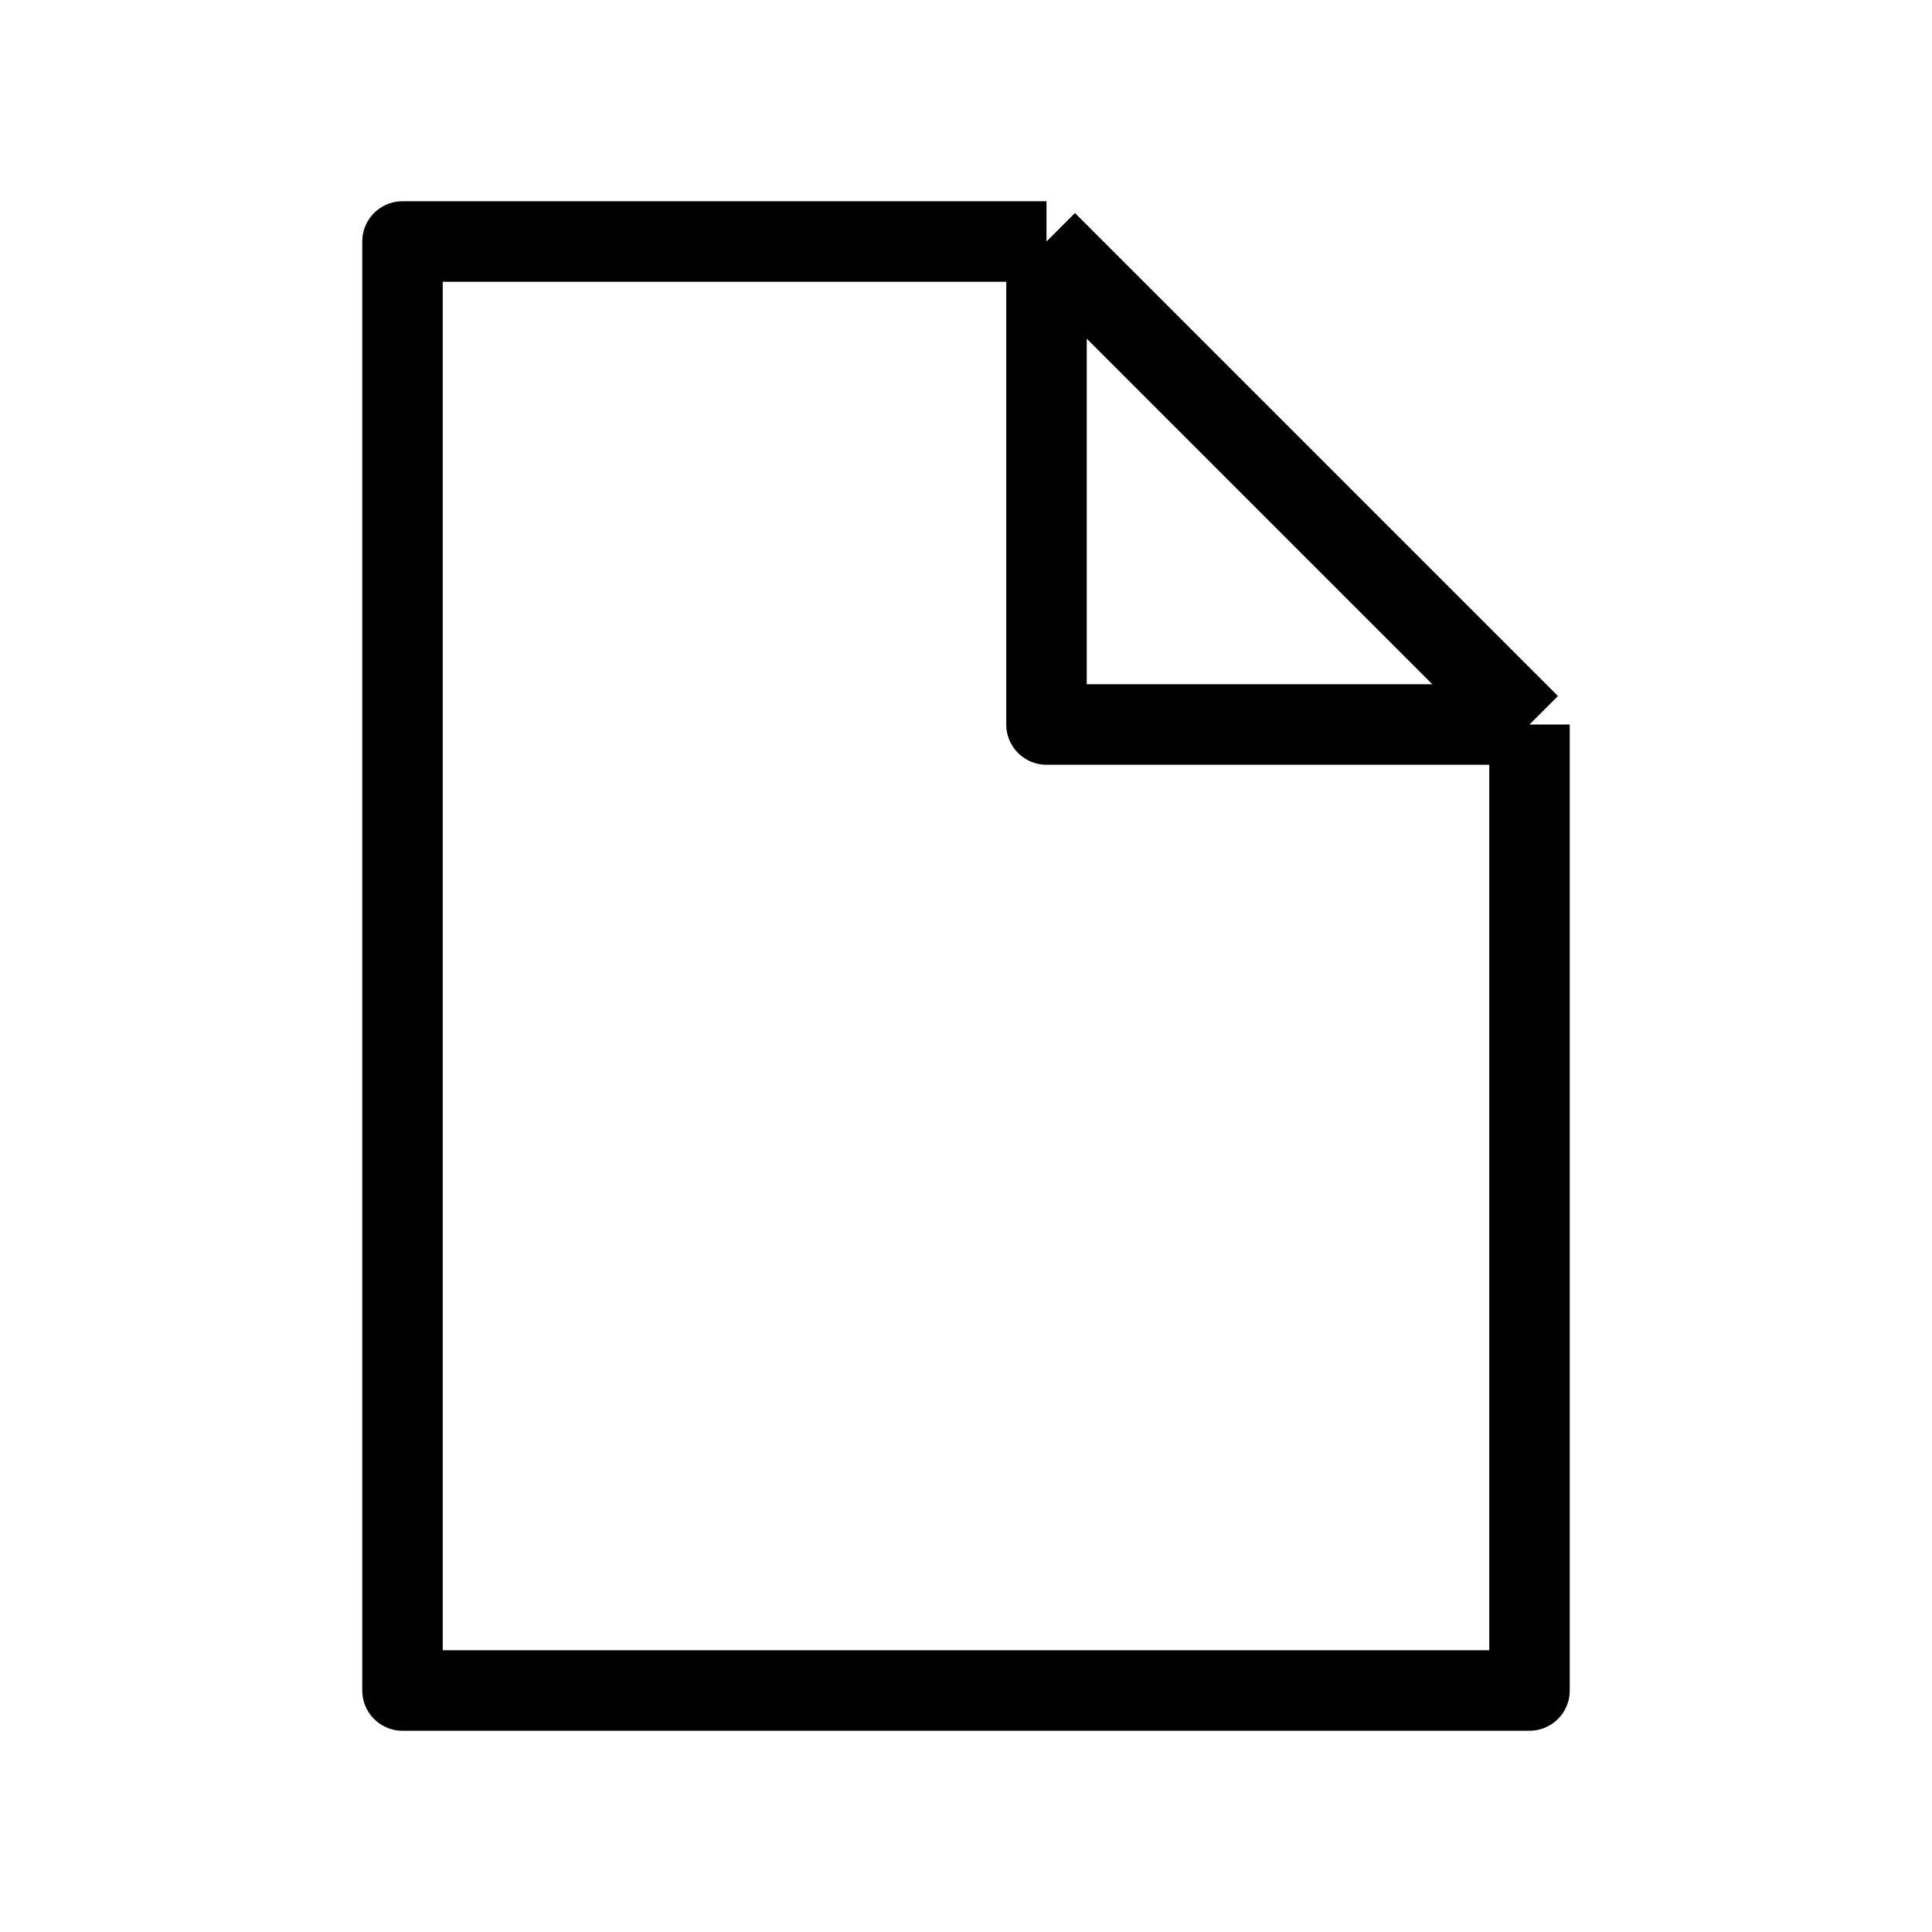
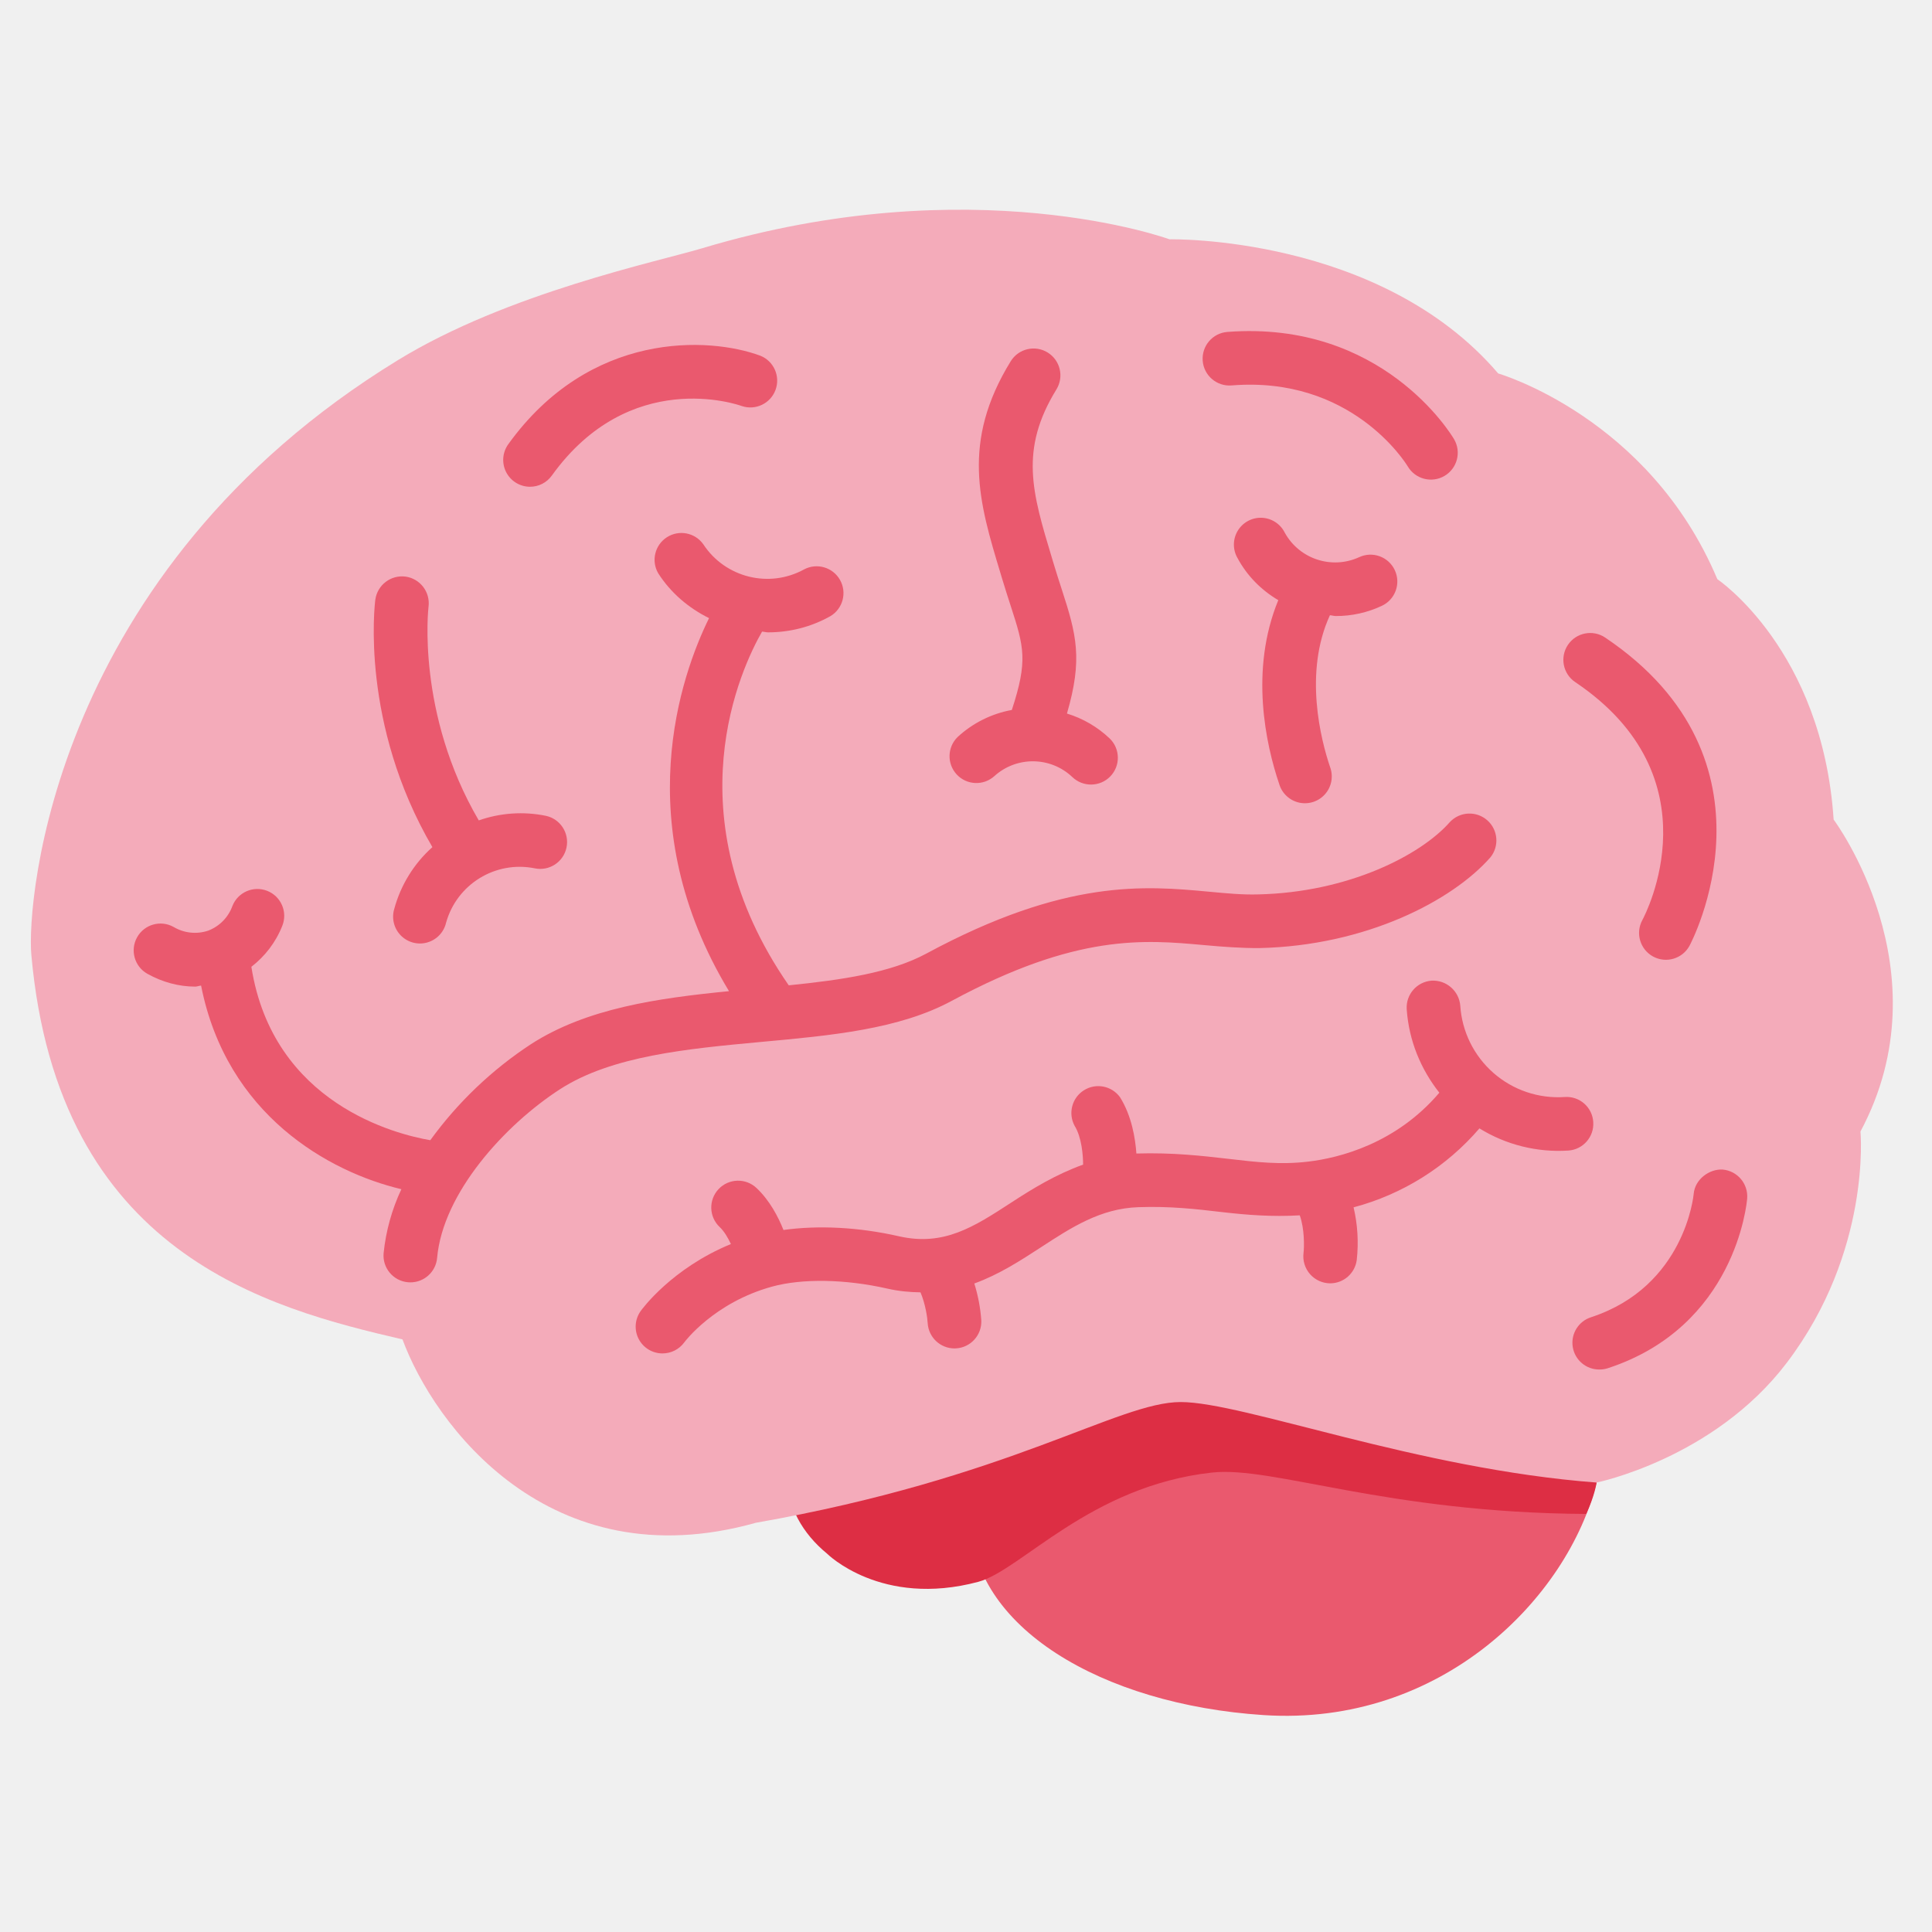
- <svg xmlns="http://www.w3.org/2000/svg" width="800px" height="800px" viewBox="0 0 24 24" fill="none">
-   <rect width="24" height="24" fill="white" />
-   <path d="M13 3L16 6L19 9M13 3L5 3L5 21L19 21L19 9M13 3L13 9L19 9" stroke="#000000" stroke-linejoin="round" />
+ <svg xmlns="http://www.w3.org/2000/svg" width="800px" height="800px" viewBox="0 0 36 36" aria-hidden="true" role="img" class="iconify iconify--twemoji" preserveAspectRatio="xMidYMid meet">
+   <path fill="#EA596E" d="M29.896 26.667c.003.283-.07.653-.146.958c-.531 2.145-2.889 4.552-6.208 4.333c-3.008-.198-5.458-1.642-5.458-3.667s2.444-3.667 5.458-3.667s6.335.018 6.354 2.043z">
+ 
+ </path>
+   <path fill="#DD2E44" d="M23.542 24.964c-1.619 0-5.314.448-6.162.448c-1.498 0-2.713.94-2.713 2.1c0 .558.286 1.062.744 1.438c0 0 1.006 1.009 2.818.525c.793-.212 2.083-1.786 4.354-2.036c1.131-.125 3.25.75 6.974.771c.16-.344.193-.583.193-.583c0-2.027-3.194-2.663-6.208-2.663z">
+ 
+ </path>
+   <path fill="#F4ABBA" d="M29.75 27.625s2.184-.443 3.542-2.229c1.583-2.083 1.375-4.312 1.375-4.312c1.604-3-.5-5.813-.5-5.813C33.958 12.104 32 10.792 32 10.792c-1.271-3.021-4.083-3.833-4.083-3.833c-2.208-2.583-6.125-2.5-6.125-2.5s-3.67-1.345-8.708.167c-.833.25-3.625.833-5.667 2.083C.981 10.649.494 16.793.584 17.792C1.083 23.375 5 24.375 7.5 24.958c.583 1.583 2.729 4.5 6.583 3.417c4.75-.833 6.75-2.25 7.917-2.25s4.417 1.25 7.75 1.5z">
+ 
+ </path>
+   <g fill="#EA596E">
+     <path d="M17.737 18.648c2.328-1.255 3.59-1.138 4.704-1.037c.354.032.689.057 1.028.055c1.984-.045 3.591-.881 4.302-1.69a.501.501 0 0 0-.752-.661c-.548.624-1.899 1.313-3.573 1.351c-.3.009-.601-.021-.913-.05c-1.195-.111-2.679-.247-5.271 1.152c-.665.359-1.577.492-2.565.592c-2.197-3.171-.875-5.933-.497-6.591c.037.002.073.014.111.014c.4 0 .802-.098 1.166-.304a.5.5 0 0 0-.492-.87a1.426 1.426 0 0 1-1.88-.467a.5.5 0 0 0-.841.539c.237.371.571.65.948.837c-.521 1.058-1.51 3.84.372 6.951c-1.324.13-2.65.317-3.688.986a7.182 7.182 0 0 0-1.878 1.791c-.629-.108-2.932-.675-3.334-3.231c.25-.194.452-.45.577-.766a.5.5 0 1 0-.93-.368a.772.772 0 0 1-.454.461a.777.777 0 0 1-.643-.07a.5.5 0 0 0-.486.874c.284.158.588.238.89.238c.037 0 .072-.017.109-.019c.476 2.413 2.383 3.473 3.732 3.794a3.69 3.69 0 0 0-.331 1.192a.5.5 0 0 0 .454.542l.045.002a.5.5 0 0 0 .498-.456c.108-1.213 1.265-2.48 2.293-3.145c.964-.621 2.375-.752 3.741-.879c1.325-.121 2.577-.237 3.558-.767zm12.866-1.504a.5.5 0 0 0 .878.48c.019-.034 1.842-3.449-1.571-5.744a.5.5 0 0 0-.558.83c2.644 1.778 1.309 4.326 1.251 4.434zM9.876 9.07a.497.497 0 0 0 .406-.208c1.45-2.017 3.458-1.327 3.543-1.295a.5.5 0 0 0 .345-.938c-.96-.356-3.177-.468-4.7 1.65a.5.5 0 0 0 .406.791zm13.072-1.888c2.225-.181 3.237 1.432 3.283 1.508a.5.5 0 0 0 .863-.507c-.054-.091-1.34-2.218-4.224-1.998a.5.5 0 0 0 .078.997zm9.15 14.611c-.246-.014-.517.181-.539.457c-.002.018-.161 1.719-1.91 2.294a.499.499 0 0 0 .157.975a.499.499 0 0 0 .156-.025c2.372-.778 2.586-3.064 2.594-3.161a.502.502 0 0 0-.458-.54z">
+ 
+ </path>
+     <path d="M7.347 16.934a.5.5 0 1 0 .965.26a1.423 1.423 0 0 1 1.652-1.014a.5.5 0 0 0 .205-.979a2.354 2.354 0 0 0-1.248.086c-1.166-1.994-.939-3.96-.936-3.981a.502.502 0 0 0-.429-.562a.503.503 0 0 0-.562.427c-.013.097-.28 2.316 1.063 4.614a2.376 2.376 0 0 0-.71 1.149zm11.179-2.47a1.069 1.069 0 0 1 1.455.015a.502.502 0 0 0 .707-.011a.5.5 0 0 0-.01-.707a2.004 2.004 0 0 0-.797-.465c.296-1.016.179-1.467-.096-2.312a20.6 20.6 0 0 1-.157-.498l-.03-.1c-.364-1.208-.605-2.005.087-3.13a.5.5 0 0 0-.852-.524c-.928 1.508-.587 2.637-.192 3.944l.03.1c.059.194.113.364.163.517c.247.761.322 1.016.02 1.936a2.022 2.022 0 0 0-1.01.504a.5.5 0 0 0 .682.731zm6.365-2.985a2 2 0 0 0 .859-.191a.5.5 0 0 0-.426-.905a1.072 1.072 0 0 1-1.384-.457a.5.5 0 1 0-.881.472c.18.336.448.601.76.785c-.537 1.305-.232 2.691.017 3.426a.5.5 0 1 0 .947-.319c-.168-.498-.494-1.756-.002-2.826c.038.002.073.015.11.015zm4.797 9.429a.497.497 0 0 0-.531-.467a1.825 1.825 0 0 1-1.947-1.703a.509.509 0 0 0-.533-.465a.502.502 0 0 0-.465.533c.041.59.266 1.122.608 1.555c-.804.946-1.857 1.215-2.444 1.284c-.519.062-.973.009-1.498-.053c-.481-.055-1.025-.118-1.698-.098l-.005.001c-.02-.286-.088-.703-.305-1.05a.501.501 0 0 0-.847.531c.134.215.159.558.159.725c-.504.181-.94.447-1.334.704c-.704.458-1.259.82-2.094.632c-.756-.173-1.513-.208-2.155-.118c-.1-.251-.258-.551-.502-.782a.5.5 0 0 0-.687.727c.086.081.154.199.209.317c-1.103.454-1.656 1.213-1.682 1.25a.499.499 0 0 0 .407.788a.502.502 0 0 0 .406-.205c.005-.008.554-.743 1.637-1.04c.56-.154 1.363-.141 2.146.037c.219.05.422.067.619.07c.093.218.129.477.134.573a.501.501 0 0 0 .499.472l.027-.001a.5.5 0 0 0 .473-.523a3.023 3.023 0 0 0-.13-.686c.461-.167.862-.428 1.239-.673c.572-.373 1.113-.726 1.82-.749c.592-.021 1.08.036 1.551.091c.474.055.94.091 1.454.061c.091.253.084.591.07.704a.503.503 0 0 0 .497.563a.5.5 0 0 0 .495-.435a2.883 2.883 0 0 0-.059-.981a4.67 4.67 0 0 0 2.345-1.471a2.807 2.807 0 0 0 1.656.413a.499.499 0 0 0 .465-.531z">
+ 
+ </path>
+   </g>
</svg>
